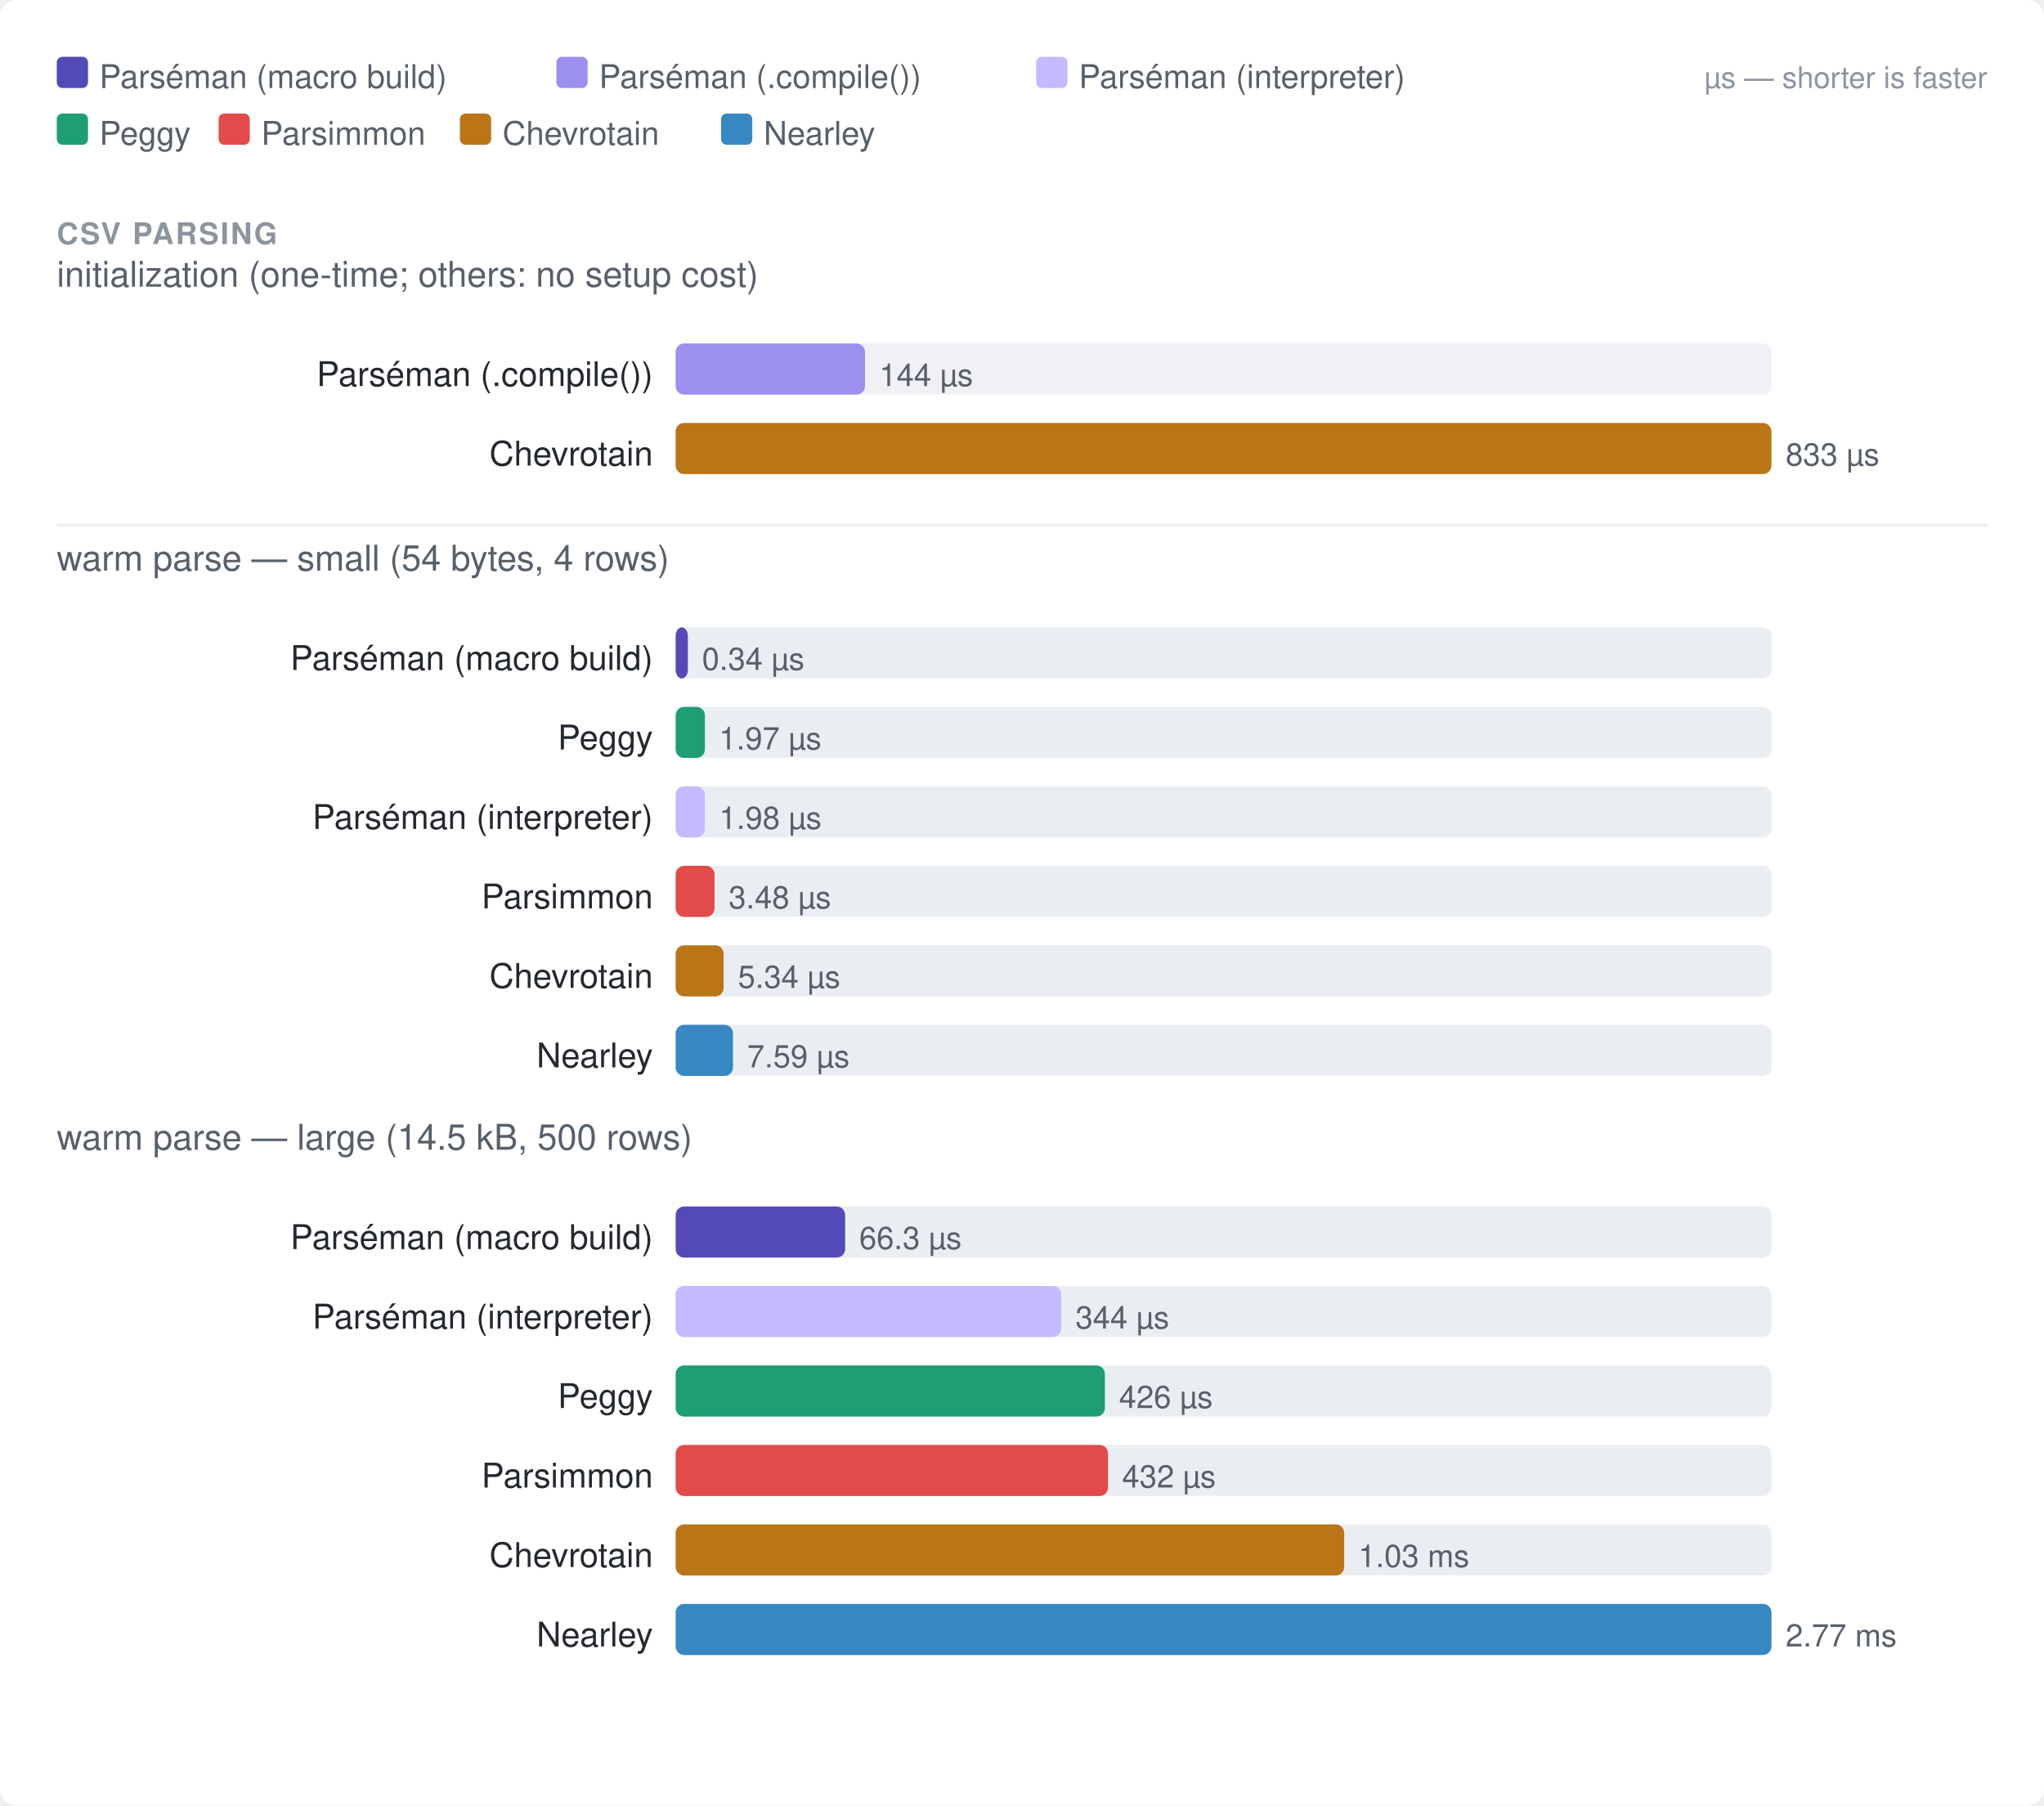
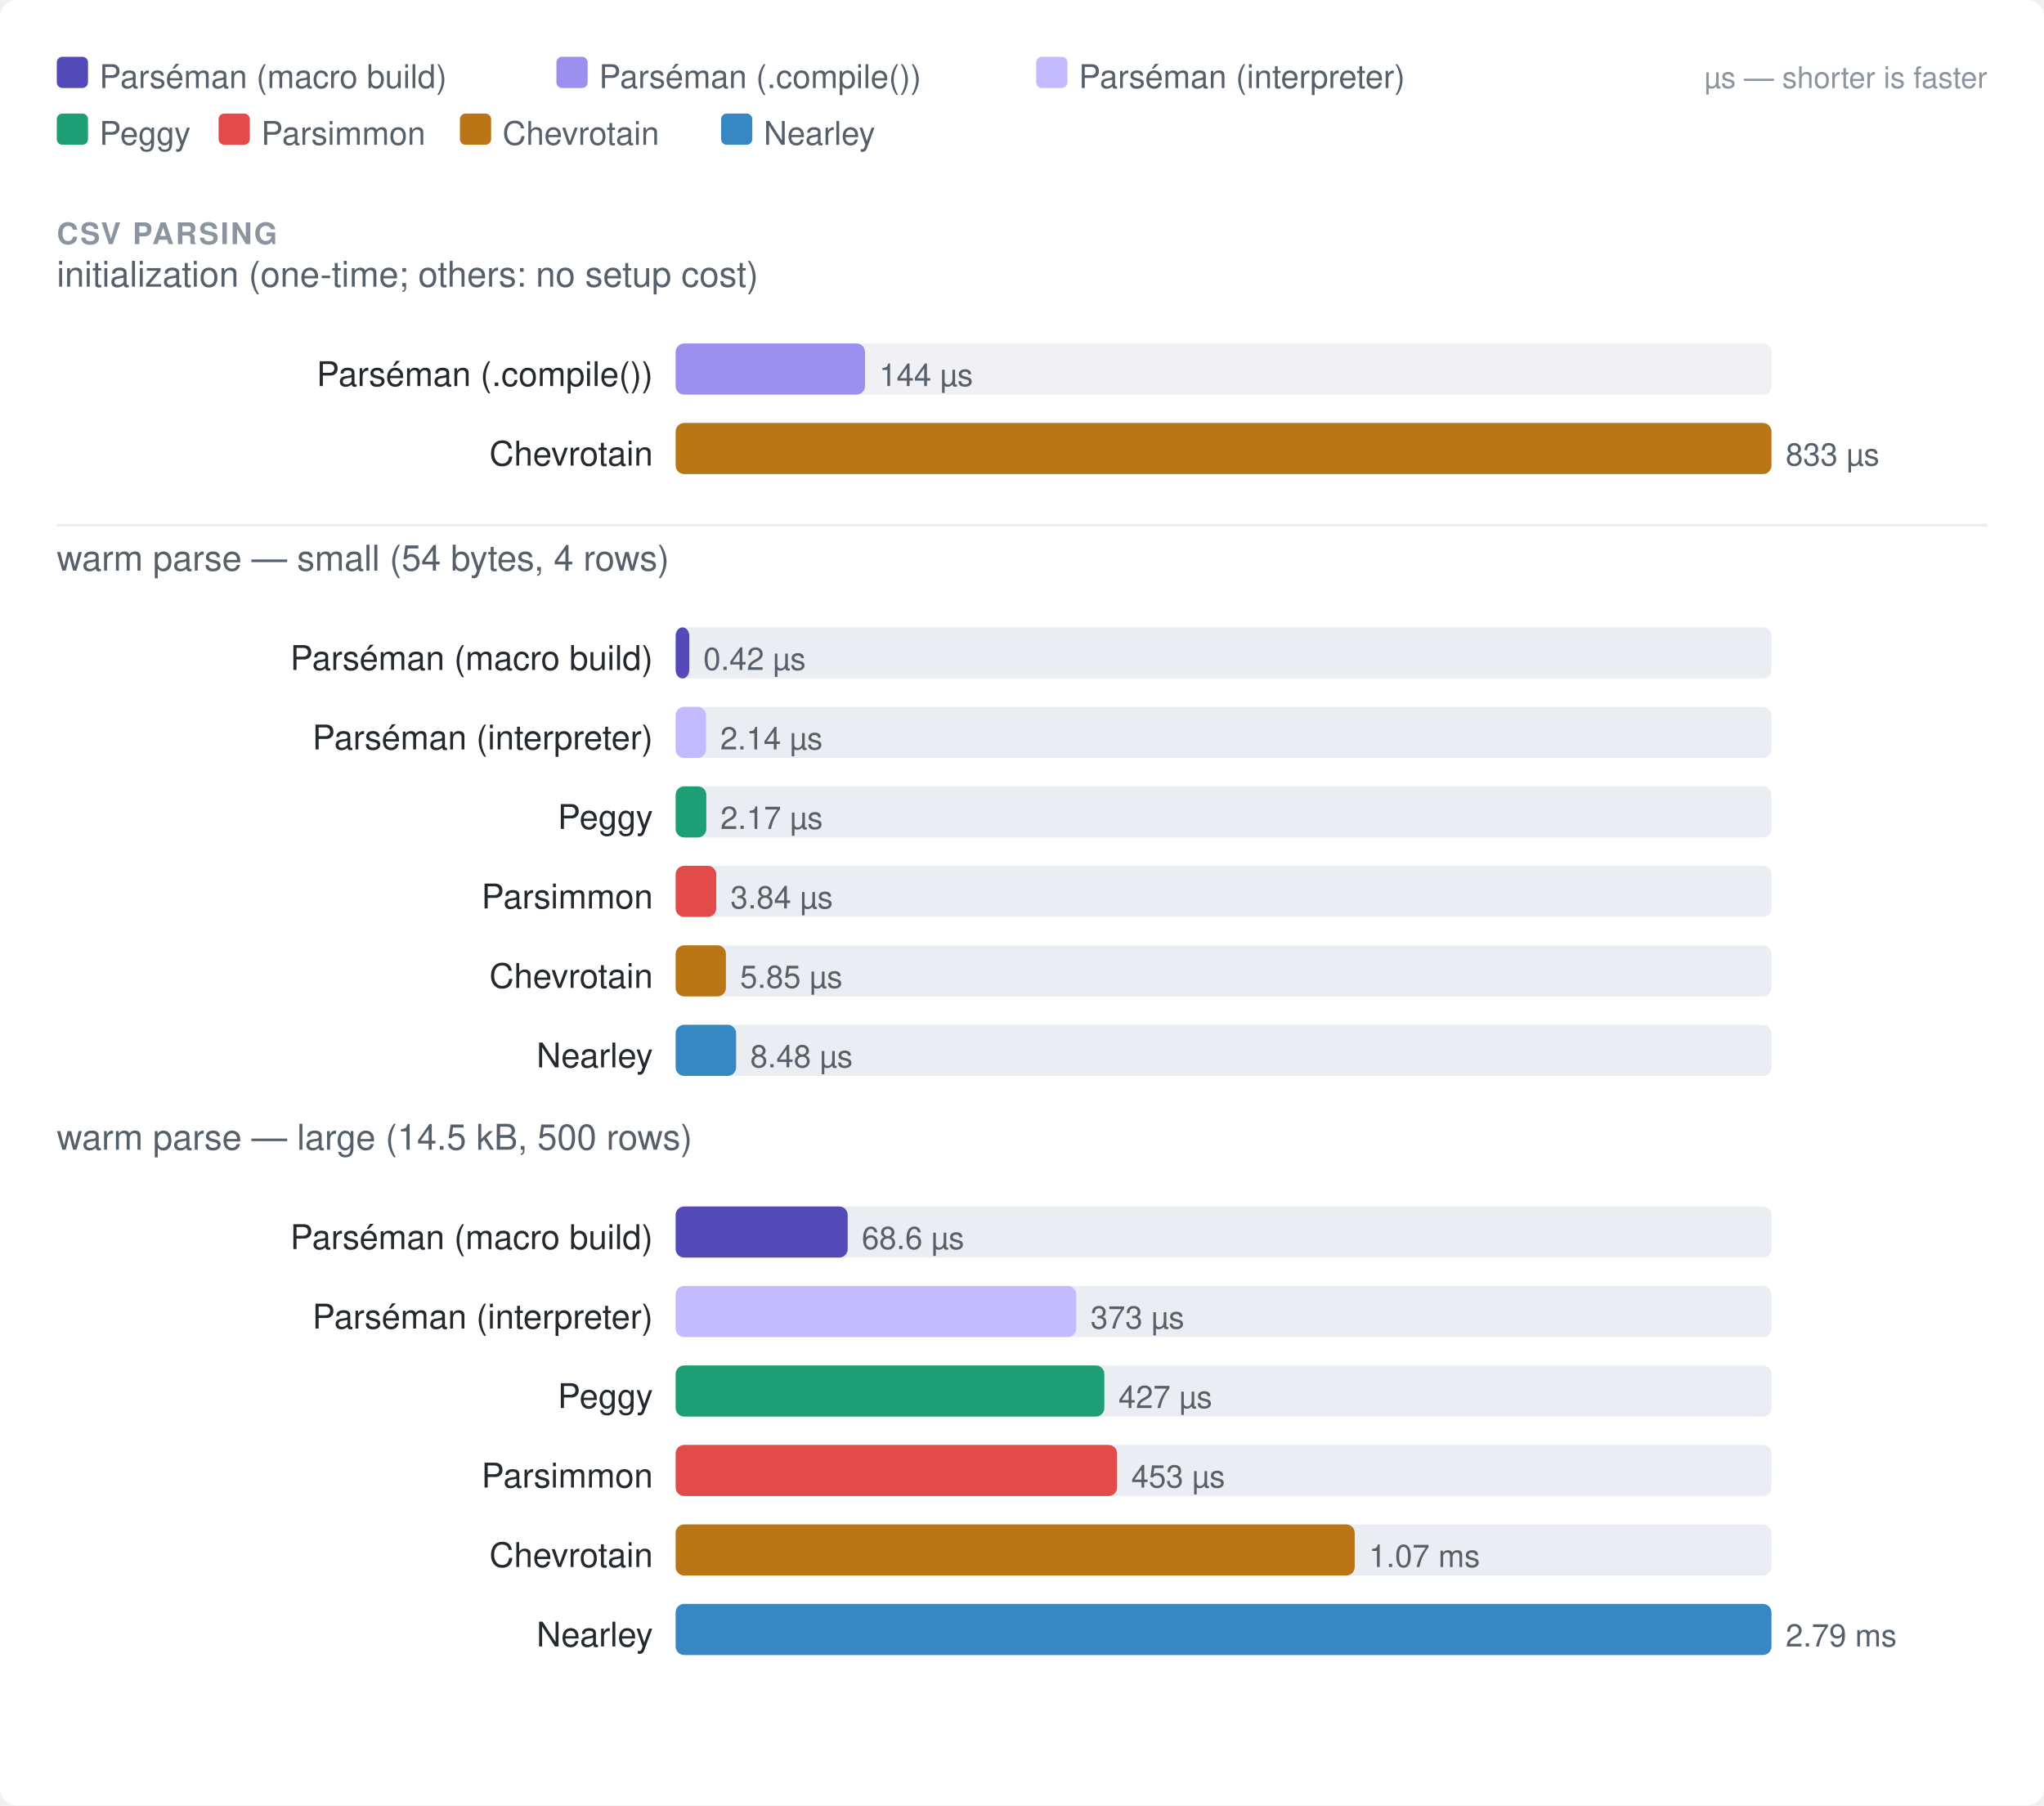
<svg xmlns="http://www.w3.org/2000/svg" viewBox="0 0 720 636" width="720" height="636">
  <rect width="720" height="636" fill="white" rx="6" />
  <rect x="20" y="20" width="11" height="11" rx="2" fill="#534AB7" />
  <text x="35" y="31" font-size="11.5" fill="#57606a" font-family="-apple-system,BlinkMacSystemFont,'Segoe UI',Helvetica,Arial,sans-serif">Parséman (macro build)</text>
  <rect x="196" y="20" width="11" height="11" rx="2" fill="#9B8FEF" />
  <text x="211" y="31" font-size="11.5" fill="#57606a" font-family="-apple-system,BlinkMacSystemFont,'Segoe UI',Helvetica,Arial,sans-serif">Parséman (.compile())</text>
  <rect x="365" y="20" width="11" height="11" rx="2" fill="#C4BAFF" />
  <text x="380" y="31" font-size="11.5" fill="#57606a" font-family="-apple-system,BlinkMacSystemFont,'Segoe UI',Helvetica,Arial,sans-serif">Parséman (interpreter)</text>
  <rect x="20" y="40" width="11" height="11" rx="2" fill="#1D9E75" />
  <text x="35" y="51" font-size="11.5" fill="#57606a" font-family="-apple-system,BlinkMacSystemFont,'Segoe UI',Helvetica,Arial,sans-serif">Peggy</text>
  <rect x="77" y="40" width="11" height="11" rx="2" fill="#E24B4A" />
  <text x="92" y="51" font-size="11.5" fill="#57606a" font-family="-apple-system,BlinkMacSystemFont,'Segoe UI',Helvetica,Arial,sans-serif">Parsimmon</text>
  <rect x="162" y="40" width="11" height="11" rx="2" fill="#BA7517" />
  <text x="177" y="51" font-size="11.5" fill="#57606a" font-family="-apple-system,BlinkMacSystemFont,'Segoe UI',Helvetica,Arial,sans-serif">Chevrotain</text>
  <rect x="254" y="40" width="11" height="11" rx="2" fill="#3788C2" />
  <text x="269" y="51" font-size="11.5" fill="#57606a" font-family="-apple-system,BlinkMacSystemFont,'Segoe UI',Helvetica,Arial,sans-serif">Nearley</text>
  <text x="700" y="31" font-size="10.5" fill="#8c959f" text-anchor="end" font-family="-apple-system,BlinkMacSystemFont,'Segoe UI',Helvetica,Arial,sans-serif">µs — shorter is faster</text>
  <text x="20" y="86" font-size="10.5" font-weight="600" fill="#8c959f" letter-spacing="0.06em" font-family="-apple-system,BlinkMacSystemFont,'Segoe UI',Helvetica,Arial,sans-serif">CSV PARSING</text>
  <text x="20" y="101" font-size="12.5" fill="#57606a" font-family="-apple-system,BlinkMacSystemFont,'Segoe UI',Helvetica,Arial,sans-serif">initialization (one-time; others: no setup cost)</text>
  <text x="230" y="136" text-anchor="end" font-size="12" fill="#24292f" font-family="-apple-system,BlinkMacSystemFont,'Segoe UI',Helvetica,Arial,sans-serif">Parséman (.compile())</text>
  <rect x="238" y="121" width="386" height="18" rx="3" fill="#f0f0f5" />
  <rect x="238" y="121" width="66.7" height="18" rx="3" fill="#9B8FEF" />
  <text x="309.719" y="136" font-size="11" fill="#57606a" font-family="-apple-system,BlinkMacSystemFont,'Segoe UI',Helvetica,Arial,sans-serif">144 µs</text>
  <text x="230" y="164" text-anchor="end" font-size="12" fill="#24292f" font-family="-apple-system,BlinkMacSystemFont,'Segoe UI',Helvetica,Arial,sans-serif">Chevrotain</text>
  <rect x="238" y="149" width="386" height="18" rx="3" fill="#f0f0f5" />
  <rect x="238" y="149" width="386.0" height="18" rx="3" fill="#BA7517" />
  <text x="629" y="164" font-size="11" fill="#57606a" font-family="-apple-system,BlinkMacSystemFont,'Segoe UI',Helvetica,Arial,sans-serif">833 µs</text>
  <line x1="20" y1="185" x2="700" y2="185" stroke="#eaeef2" stroke-width="1" />
  <text x="20" y="201" font-size="12.5" fill="#57606a" font-family="-apple-system,BlinkMacSystemFont,'Segoe UI',Helvetica,Arial,sans-serif">warm parse — small  (54 bytes, 4 rows)</text>
  <text x="230" y="236" text-anchor="end" font-size="12" fill="#24292f" font-family="-apple-system,BlinkMacSystemFont,'Segoe UI',Helvetica,Arial,sans-serif">Parséman (macro build)</text>
  <rect x="238" y="221" width="386" height="18" rx="3" fill="#eaeef2" />
-   <rect x="238" y="221" width="4.3" height="18" rx="3" fill="#534AB7" />
-   <text x="247.28" y="236" font-size="11" fill="#57606a" font-family="-apple-system,BlinkMacSystemFont,'Segoe UI',Helvetica,Arial,sans-serif">0.34 µs</text>
-   <text x="230" y="264" text-anchor="end" font-size="12" fill="#24292f" font-family="-apple-system,BlinkMacSystemFont,'Segoe UI',Helvetica,Arial,sans-serif">Peggy</text>
+   <rect x="238" y="221" width="4.8" height="18" rx="3" fill="#534AB7" />
+   <text x="247.756" y="236" font-size="11" fill="#57606a" font-family="-apple-system,BlinkMacSystemFont,'Segoe UI',Helvetica,Arial,sans-serif">0.42 µs</text>
+   <text x="230" y="264" text-anchor="end" font-size="12" fill="#24292f" font-family="-apple-system,BlinkMacSystemFont,'Segoe UI',Helvetica,Arial,sans-serif">Parséman (interpreter)</text>
  <rect x="238" y="249" width="386" height="18" rx="3" fill="#eaeef2" />
-   <rect x="238" y="249" width="10.3" height="18" rx="3" fill="#1D9E75" />
-   <text x="253.28" y="264" font-size="11" fill="#57606a" font-family="-apple-system,BlinkMacSystemFont,'Segoe UI',Helvetica,Arial,sans-serif">1.97 µs</text>
-   <text x="230" y="292" text-anchor="end" font-size="12" fill="#24292f" font-family="-apple-system,BlinkMacSystemFont,'Segoe UI',Helvetica,Arial,sans-serif">Parséman (interpreter)</text>
+   <rect x="238" y="249" width="10.7" height="18" rx="3" fill="#C4BAFF" />
+   <text x="253.701" y="264" font-size="11" fill="#57606a" font-family="-apple-system,BlinkMacSystemFont,'Segoe UI',Helvetica,Arial,sans-serif">2.14 µs</text>
+   <text x="230" y="292" text-anchor="end" font-size="12" fill="#24292f" font-family="-apple-system,BlinkMacSystemFont,'Segoe UI',Helvetica,Arial,sans-serif">Peggy</text>
  <rect x="238" y="277" width="386" height="18" rx="3" fill="#eaeef2" />
-   <rect x="238" y="277" width="10.3" height="18" rx="3" fill="#C4BAFF" />
-   <text x="253.32" y="292" font-size="11" fill="#57606a" font-family="-apple-system,BlinkMacSystemFont,'Segoe UI',Helvetica,Arial,sans-serif">1.98 µs</text>
+   <rect x="238" y="277" width="10.8" height="18" rx="3" fill="#1D9E75" />
+   <text x="253.769" y="292" font-size="11" fill="#57606a" font-family="-apple-system,BlinkMacSystemFont,'Segoe UI',Helvetica,Arial,sans-serif">2.17 µs</text>
  <text x="230" y="320" text-anchor="end" font-size="12" fill="#24292f" font-family="-apple-system,BlinkMacSystemFont,'Segoe UI',Helvetica,Arial,sans-serif">Parsimmon</text>
  <rect x="238" y="305" width="386" height="18" rx="3" fill="#eaeef2" />
-   <rect x="238" y="305" width="13.7" height="18" rx="3" fill="#E24B4A" />
-   <text x="256.676" y="320" font-size="11" fill="#57606a" font-family="-apple-system,BlinkMacSystemFont,'Segoe UI',Helvetica,Arial,sans-serif">3.48 µs</text>
+   <rect x="238" y="305" width="14.3" height="18" rx="3" fill="#E24B4A" />
+   <text x="257.321" y="320" font-size="11" fill="#57606a" font-family="-apple-system,BlinkMacSystemFont,'Segoe UI',Helvetica,Arial,sans-serif">3.84 µs</text>
  <text x="230" y="348" text-anchor="end" font-size="12" fill="#24292f" font-family="-apple-system,BlinkMacSystemFont,'Segoe UI',Helvetica,Arial,sans-serif">Chevrotain</text>
  <rect x="238" y="333" width="386" height="18" rx="3" fill="#eaeef2" />
-   <rect x="238" y="333" width="16.9" height="18" rx="3" fill="#BA7517" />
-   <text x="259.927" y="348" font-size="11" fill="#57606a" font-family="-apple-system,BlinkMacSystemFont,'Segoe UI',Helvetica,Arial,sans-serif">5.34 µs</text>
+   <rect x="238" y="333" width="17.7" height="18" rx="3" fill="#BA7517" />
+   <text x="260.678" y="348" font-size="11" fill="#57606a" font-family="-apple-system,BlinkMacSystemFont,'Segoe UI',Helvetica,Arial,sans-serif">5.85 µs</text>
  <text x="230" y="376" text-anchor="end" font-size="12" fill="#24292f" font-family="-apple-system,BlinkMacSystemFont,'Segoe UI',Helvetica,Arial,sans-serif">Nearley</text>
  <rect x="238" y="361" width="386" height="18" rx="3" fill="#eaeef2" />
-   <rect x="238" y="361" width="20.2" height="18" rx="3" fill="#3788C2" />
-   <text x="263.183" y="376" font-size="11" fill="#57606a" font-family="-apple-system,BlinkMacSystemFont,'Segoe UI',Helvetica,Arial,sans-serif">7.59 µs</text>
+   <rect x="238" y="361" width="21.3" height="18" rx="3" fill="#3788C2" />
+   <text x="264.286" y="376" font-size="11" fill="#57606a" font-family="-apple-system,BlinkMacSystemFont,'Segoe UI',Helvetica,Arial,sans-serif">8.48 µs</text>
  <text x="20" y="405" font-size="12.5" fill="#57606a" font-family="-apple-system,BlinkMacSystemFont,'Segoe UI',Helvetica,Arial,sans-serif">warm parse — large  (14.5 kB, 500 rows)</text>
  <text x="230" y="440" text-anchor="end" font-size="12" fill="#24292f" font-family="-apple-system,BlinkMacSystemFont,'Segoe UI',Helvetica,Arial,sans-serif">Parséman (macro build)</text>
  <rect x="238" y="425" width="386" height="18" rx="3" fill="#eaeef2" />
-   <rect x="238" y="425" width="59.7" height="18" rx="3" fill="#534AB7" />
-   <text x="302.66" y="440" font-size="11" fill="#57606a" font-family="-apple-system,BlinkMacSystemFont,'Segoe UI',Helvetica,Arial,sans-serif">66.3 µs</text>
+   <rect x="238" y="425" width="60.6" height="18" rx="3" fill="#534AB7" />
+   <text x="303.558" y="440" font-size="11" fill="#57606a" font-family="-apple-system,BlinkMacSystemFont,'Segoe UI',Helvetica,Arial,sans-serif">68.6 µs</text>
  <text x="230" y="468" text-anchor="end" font-size="12" fill="#24292f" font-family="-apple-system,BlinkMacSystemFont,'Segoe UI',Helvetica,Arial,sans-serif">Parséman (interpreter)</text>
  <rect x="238" y="453" width="386" height="18" rx="3" fill="#eaeef2" />
-   <rect x="238" y="453" width="135.8" height="18" rx="3" fill="#C4BAFF" />
-   <text x="378.843" y="468" font-size="11" fill="#57606a" font-family="-apple-system,BlinkMacSystemFont,'Segoe UI',Helvetica,Arial,sans-serif">344 µs</text>
+   <rect x="238" y="453" width="141.1" height="18" rx="3" fill="#C4BAFF" />
+   <text x="384.143" y="468" font-size="11" fill="#57606a" font-family="-apple-system,BlinkMacSystemFont,'Segoe UI',Helvetica,Arial,sans-serif">373 µs</text>
  <text x="230" y="496" text-anchor="end" font-size="12" fill="#24292f" font-family="-apple-system,BlinkMacSystemFont,'Segoe UI',Helvetica,Arial,sans-serif">Peggy</text>
  <rect x="238" y="481" width="386" height="18" rx="3" fill="#eaeef2" />
-   <rect x="238" y="481" width="151.2" height="18" rx="3" fill="#1D9E75" />
-   <text x="394.183" y="496" font-size="11" fill="#57606a" font-family="-apple-system,BlinkMacSystemFont,'Segoe UI',Helvetica,Arial,sans-serif">426 µs</text>
+   <rect x="238" y="481" width="151.0" height="18" rx="3" fill="#1D9E75" />
+   <text x="393.973" y="496" font-size="11" fill="#57606a" font-family="-apple-system,BlinkMacSystemFont,'Segoe UI',Helvetica,Arial,sans-serif">427 µs</text>
  <text x="230" y="524" text-anchor="end" font-size="12" fill="#24292f" font-family="-apple-system,BlinkMacSystemFont,'Segoe UI',Helvetica,Arial,sans-serif">Parsimmon</text>
  <rect x="238" y="509" width="386" height="18" rx="3" fill="#eaeef2" />
-   <rect x="238" y="509" width="152.3" height="18" rx="3" fill="#E24B4A" />
-   <text x="395.267" y="524" font-size="11" fill="#57606a" font-family="-apple-system,BlinkMacSystemFont,'Segoe UI',Helvetica,Arial,sans-serif">432 µs</text>
+   <rect x="238" y="509" width="155.5" height="18" rx="3" fill="#E24B4A" />
+   <text x="398.502" y="524" font-size="11" fill="#57606a" font-family="-apple-system,BlinkMacSystemFont,'Segoe UI',Helvetica,Arial,sans-serif">453 µs</text>
  <text x="230" y="552" text-anchor="end" font-size="12" fill="#24292f" font-family="-apple-system,BlinkMacSystemFont,'Segoe UI',Helvetica,Arial,sans-serif">Chevrotain</text>
  <rect x="238" y="537" width="386" height="18" rx="3" fill="#eaeef2" />
-   <rect x="238" y="537" width="235.5" height="18" rx="3" fill="#BA7517" />
-   <text x="478.452" y="552" font-size="11" fill="#57606a" font-family="-apple-system,BlinkMacSystemFont,'Segoe UI',Helvetica,Arial,sans-serif">1.03 ms</text>
+   <rect x="238" y="537" width="239.2" height="18" rx="3" fill="#BA7517" />
+   <text x="482.191" y="552" font-size="11" fill="#57606a" font-family="-apple-system,BlinkMacSystemFont,'Segoe UI',Helvetica,Arial,sans-serif">1.07 ms</text>
  <text x="230" y="580" text-anchor="end" font-size="12" fill="#24292f" font-family="-apple-system,BlinkMacSystemFont,'Segoe UI',Helvetica,Arial,sans-serif">Nearley</text>
  <rect x="238" y="565" width="386" height="18" rx="3" fill="#eaeef2" />
  <rect x="238" y="565" width="386.0" height="18" rx="3" fill="#3788C2" />
-   <text x="629" y="580" font-size="11" fill="#57606a" font-family="-apple-system,BlinkMacSystemFont,'Segoe UI',Helvetica,Arial,sans-serif">2.77 ms</text>
+   <text x="629" y="580" font-size="11" fill="#57606a" font-family="-apple-system,BlinkMacSystemFont,'Segoe UI',Helvetica,Arial,sans-serif">2.79 ms</text>
</svg>
